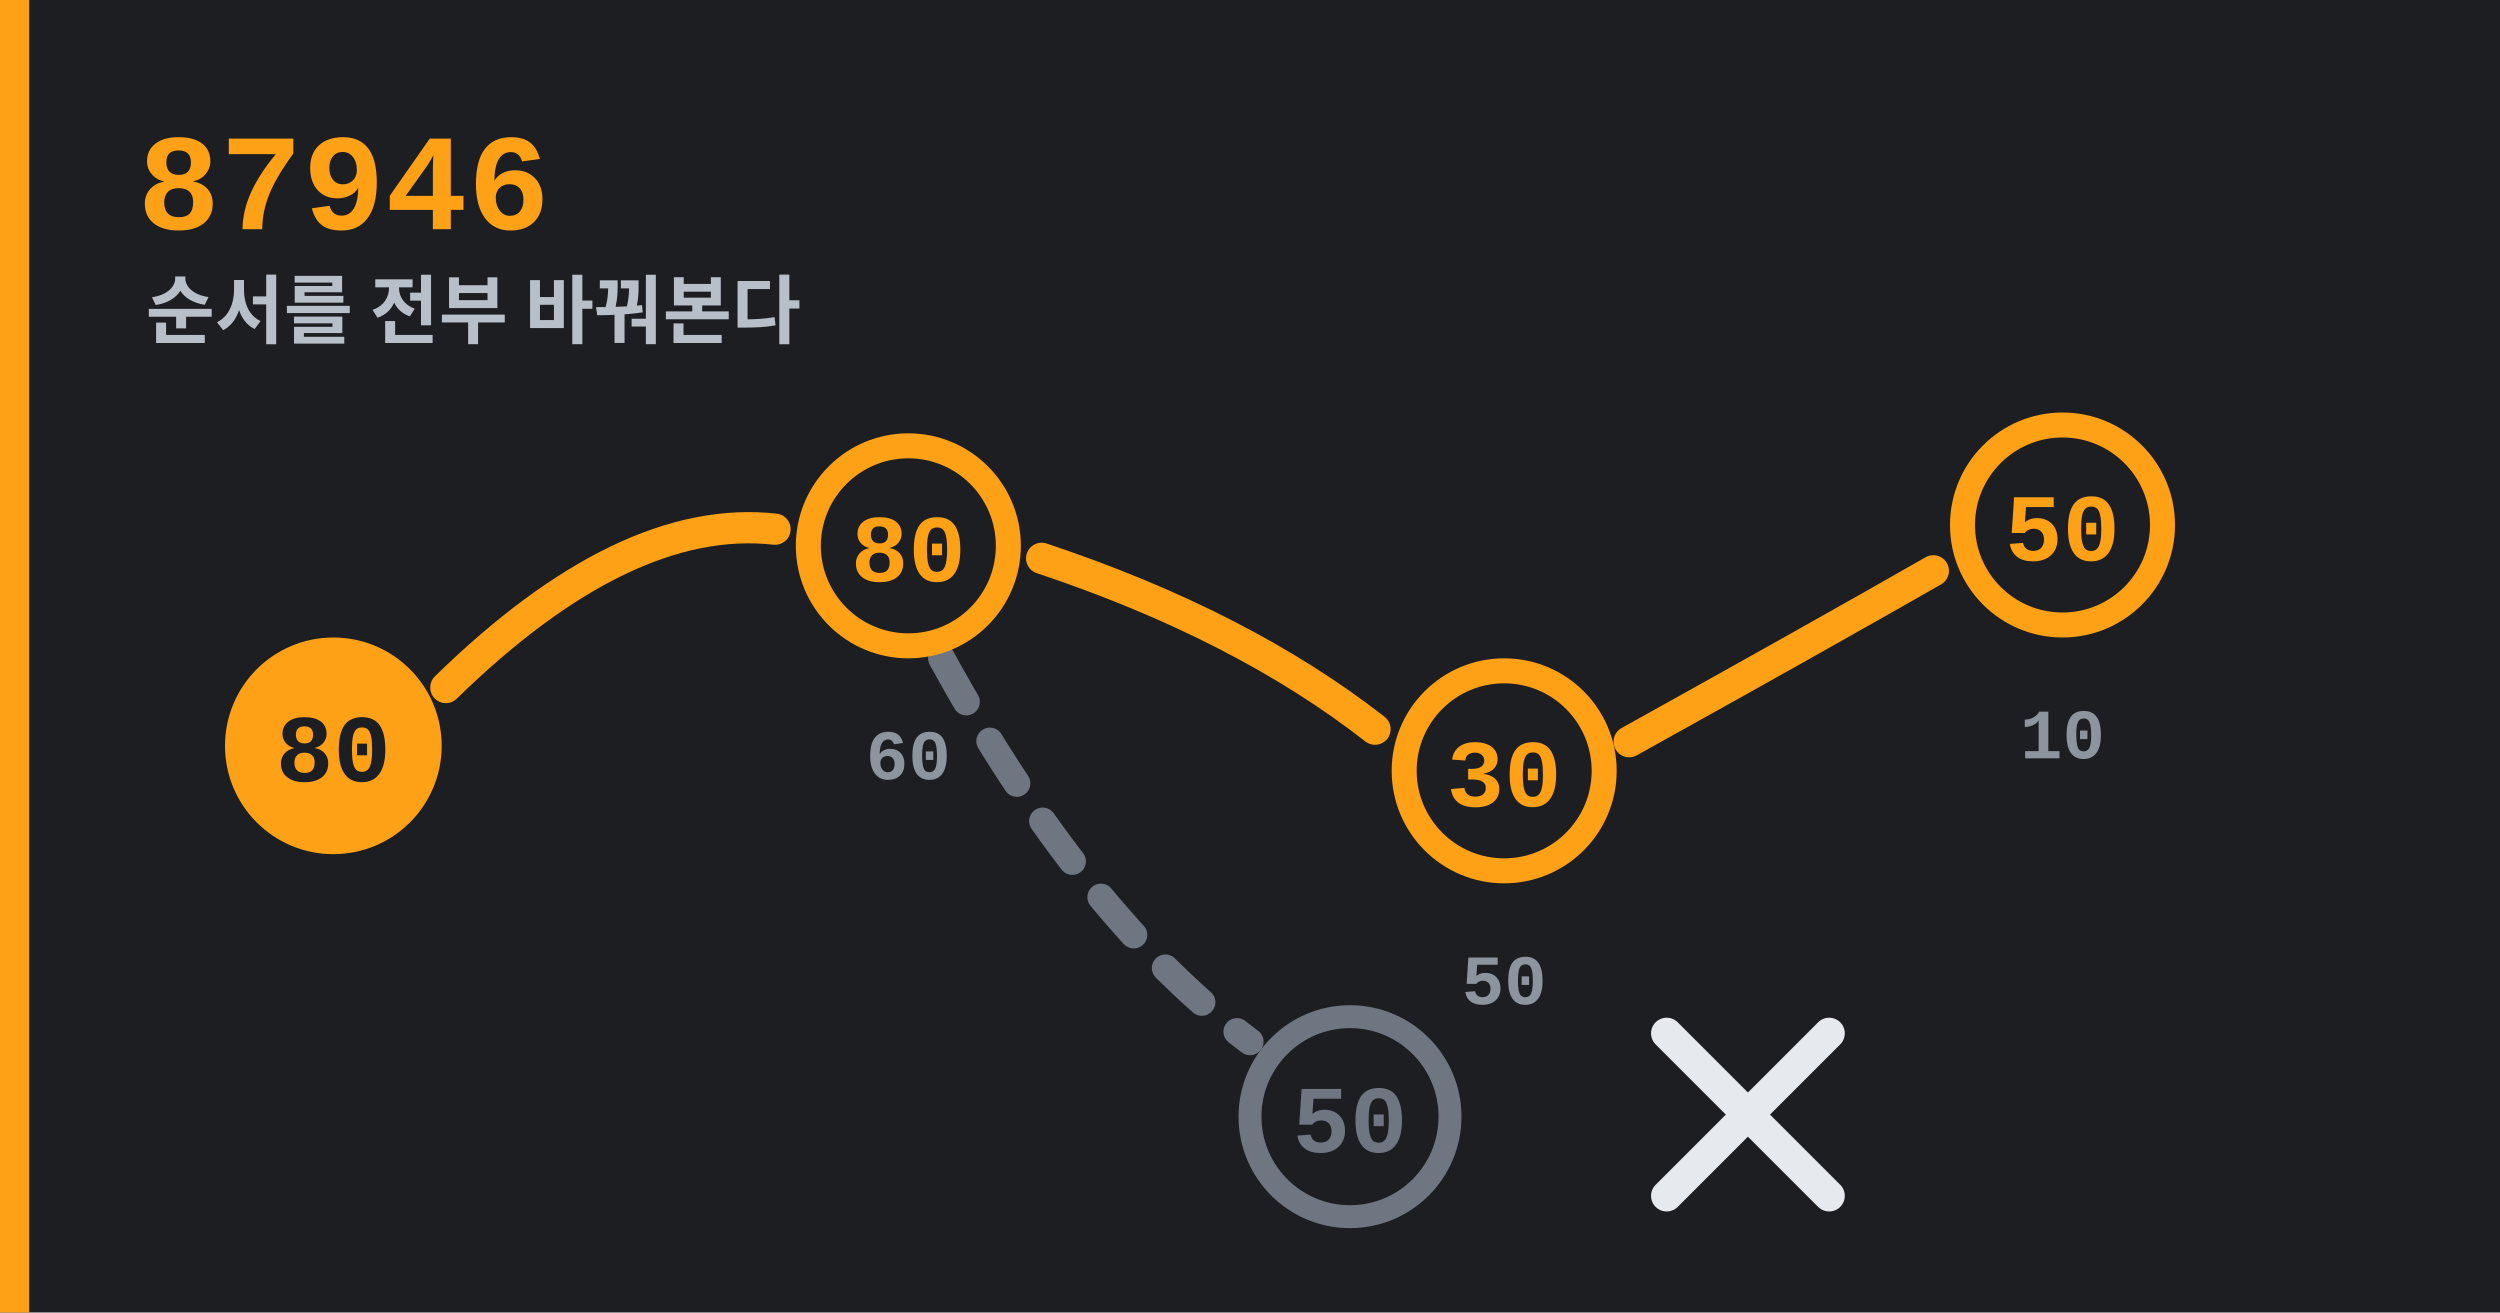
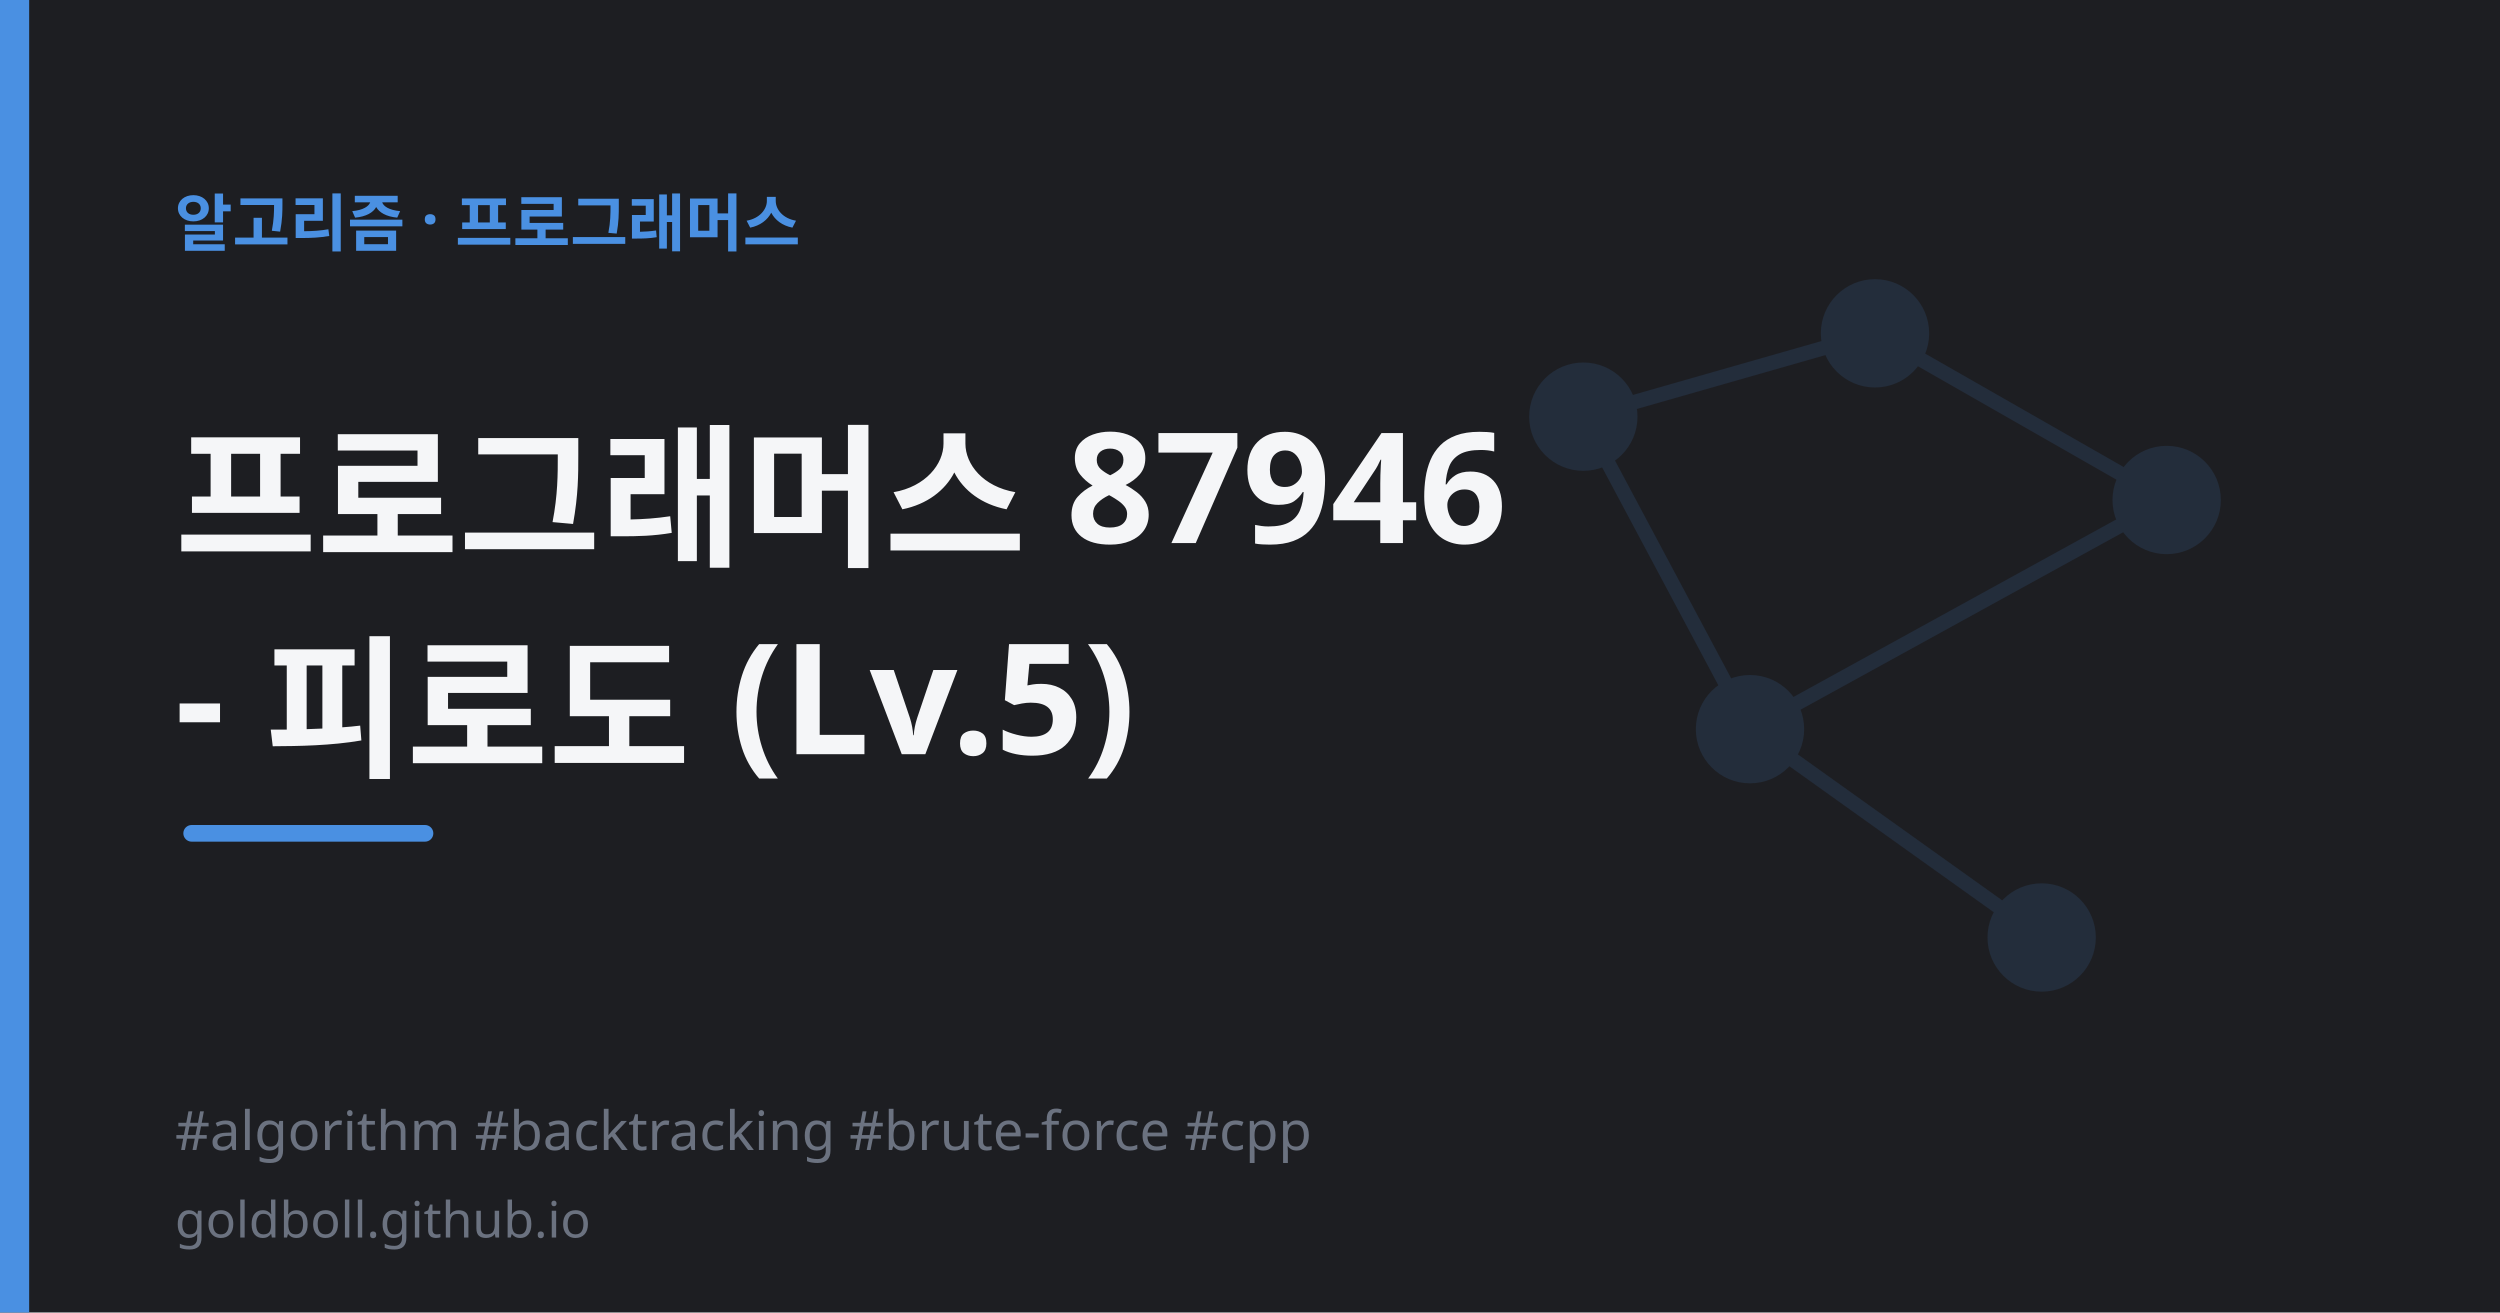
- <svg xmlns="http://www.w3.org/2000/svg" width="1200" height="630" viewBox="0 0 1200 630" role="img" aria-label="프로그래머스 87946 피로도 - 순서를 전부 바꿔보는 백트래킹">
+ <svg xmlns="http://www.w3.org/2000/svg" width="1200" height="630" viewBox="0 0 1200 630" role="img" aria-label="프로그래머스 87946 - 피로도 (Lv.5)">
  <rect width="1200" height="630" fill="#1d1e22" />
-   <rect width="14" height="630" fill="#FFA116" />
-   <text x="66" y="110" font-family="'Consolas','Courier New',monospace" font-size="66" font-weight="700" fill="#FFA116">87946</text>
-   <text x="70" y="162" font-family="'Segoe UI','Malgun Gothic',sans-serif" font-size="36" font-weight="600" fill="#b9bfc8">순서를 전부 바꿔본다</text>
-   <g fill="none" stroke-linecap="round" stroke-linejoin="round">
-     <path d="M 214 330 Q 300 246 372 254" stroke="#FFA116" stroke-width="15" />
-     <path d="M 500 268 Q 596 300 660 350" stroke="#FFA116" stroke-width="15" />
-     <path d="M 782 356 Q 872 306 928 274" stroke="#FFA116" stroke-width="15" />
-     <path d="M 452 316 Q 520 440 600 500" stroke="#6f7681" stroke-width="13" stroke-dasharray="24 22" />
+   <rect width="14" height="630" fill="#4A90E2" />
+   <g opacity="0.13" stroke="#4A90E2" fill="none" stroke-width="7" stroke-linecap="round" stroke-linejoin="round">
+     <line x1="760" y1="200" x2="900" y2="160" />
+     <line x1="900" y1="160" x2="1040" y2="240" />
+     <line x1="760" y1="200" x2="840" y2="350" />
+     <line x1="840" y1="350" x2="1040" y2="240" />
+     <line x1="840" y1="350" x2="980" y2="450" />
+     <circle cx="760" cy="200" r="26" fill="#4A90E2" stroke="none" />
+     <circle cx="900" cy="160" r="26" fill="#4A90E2" stroke="none" />
+     <circle cx="1040" cy="240" r="26" fill="#4A90E2" stroke="none" />
+     <circle cx="840" cy="350" r="26" fill="#4A90E2" stroke="none" />
+     <circle cx="980" cy="450" r="26" fill="#4A90E2" stroke="none" />
  </g>
-   <g font-family="'Consolas','Courier New',monospace" font-size="46" font-weight="700" text-anchor="middle">
-     <circle cx="160" cy="358" r="52" fill="#FFA116" />
-     <text x="160" y="375" fill="#1d1e22">80</text>
-     <circle cx="436" cy="262" r="48" fill="#1d1e22" stroke="#FFA116" stroke-width="12" />
-     <text x="436" y="279" fill="#FFA116">80</text>
-     <circle cx="722" cy="370" r="48" fill="#1d1e22" stroke="#FFA116" stroke-width="12" />
-     <text x="722" y="387" fill="#FFA116">30</text>
-     <circle cx="990" cy="252" r="48" fill="#1d1e22" stroke="#FFA116" stroke-width="12" />
-     <text x="990" y="269" fill="#FFA116">50</text>
-     <circle cx="648" cy="536" r="48" fill="#1d1e22" stroke="#6f7681" stroke-width="11" />
-     <text x="648" y="553" fill="#6f7681">50</text>
-   </g>
-   <g stroke="#e6e9ee" stroke-width="15" stroke-linecap="round">
-     <path d="M 800 496 L 878 574" />
-     <path d="M 878 496 L 800 574" />
-   </g>
-   <g font-family="'Consolas','Courier New',monospace" font-size="34" font-weight="700" fill="#8d949e" text-anchor="middle">
-     <text x="436" y="374">60</text>
-     <text x="722" y="482">50</text>
-     <text x="990" y="364">10</text>
-   </g>
+   <text x="84" y="118" font-family="'Segoe UI','Malgun Gothic',sans-serif" font-size="30" font-weight="600" fill="#4A90E2">알고리즘 · 프로그래머스</text>
+   <text x="84" y="266" font-family="'Segoe UI','Malgun Gothic',sans-serif" font-size="74" font-weight="700" fill="#f5f6f8">프로그래머스 87946</text>
+   <text x="84" y="362" font-family="'Segoe UI','Malgun Gothic',sans-serif" font-size="74" font-weight="700" fill="#f5f6f8">- 피로도 (Lv.5)</text>
+   <rect x="88" y="396" width="120" height="8" rx="4" fill="#4A90E2" />
+   <text x="84" y="552" font-family="'Segoe UI','Malgun Gothic',sans-serif" font-size="26" fill="#6b7280">#algorithm   #backtracking   #brute-force   #cpp</text>
+   <text x="84" y="594" font-family="'Segoe UI','Malgun Gothic',sans-serif" font-size="24" fill="#6b7280">goldboll.github.io</text>
</svg>
